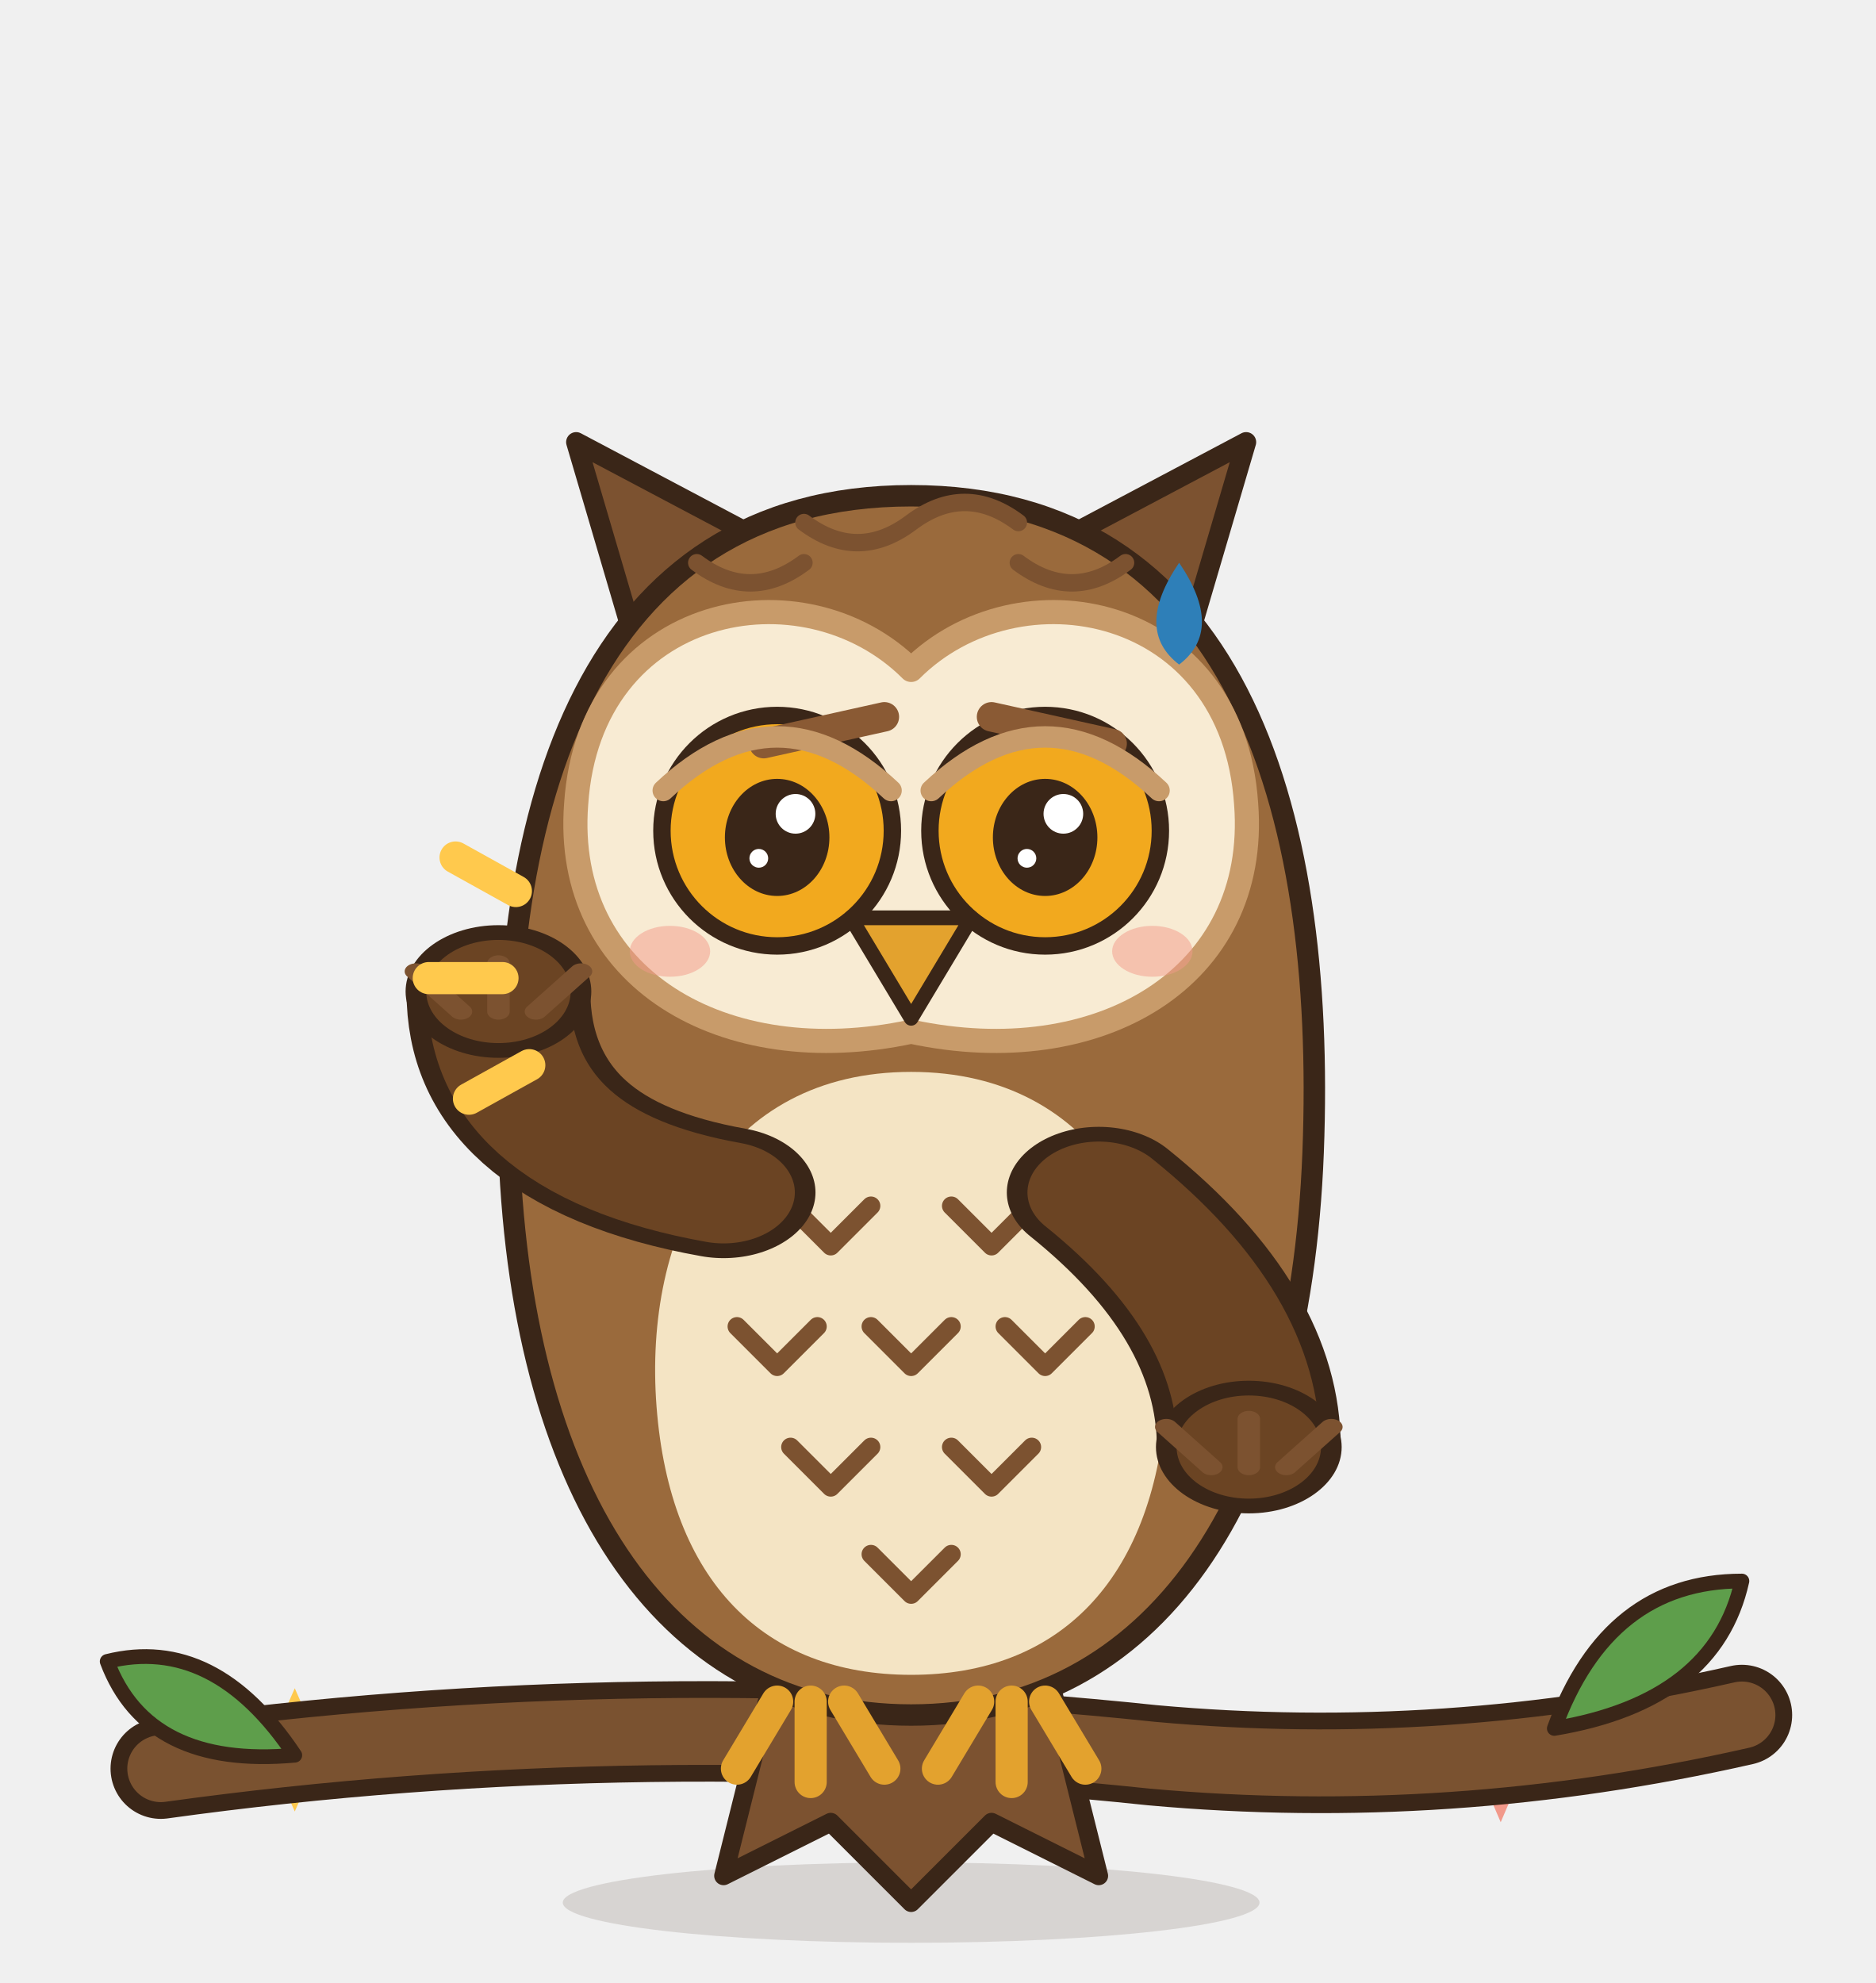
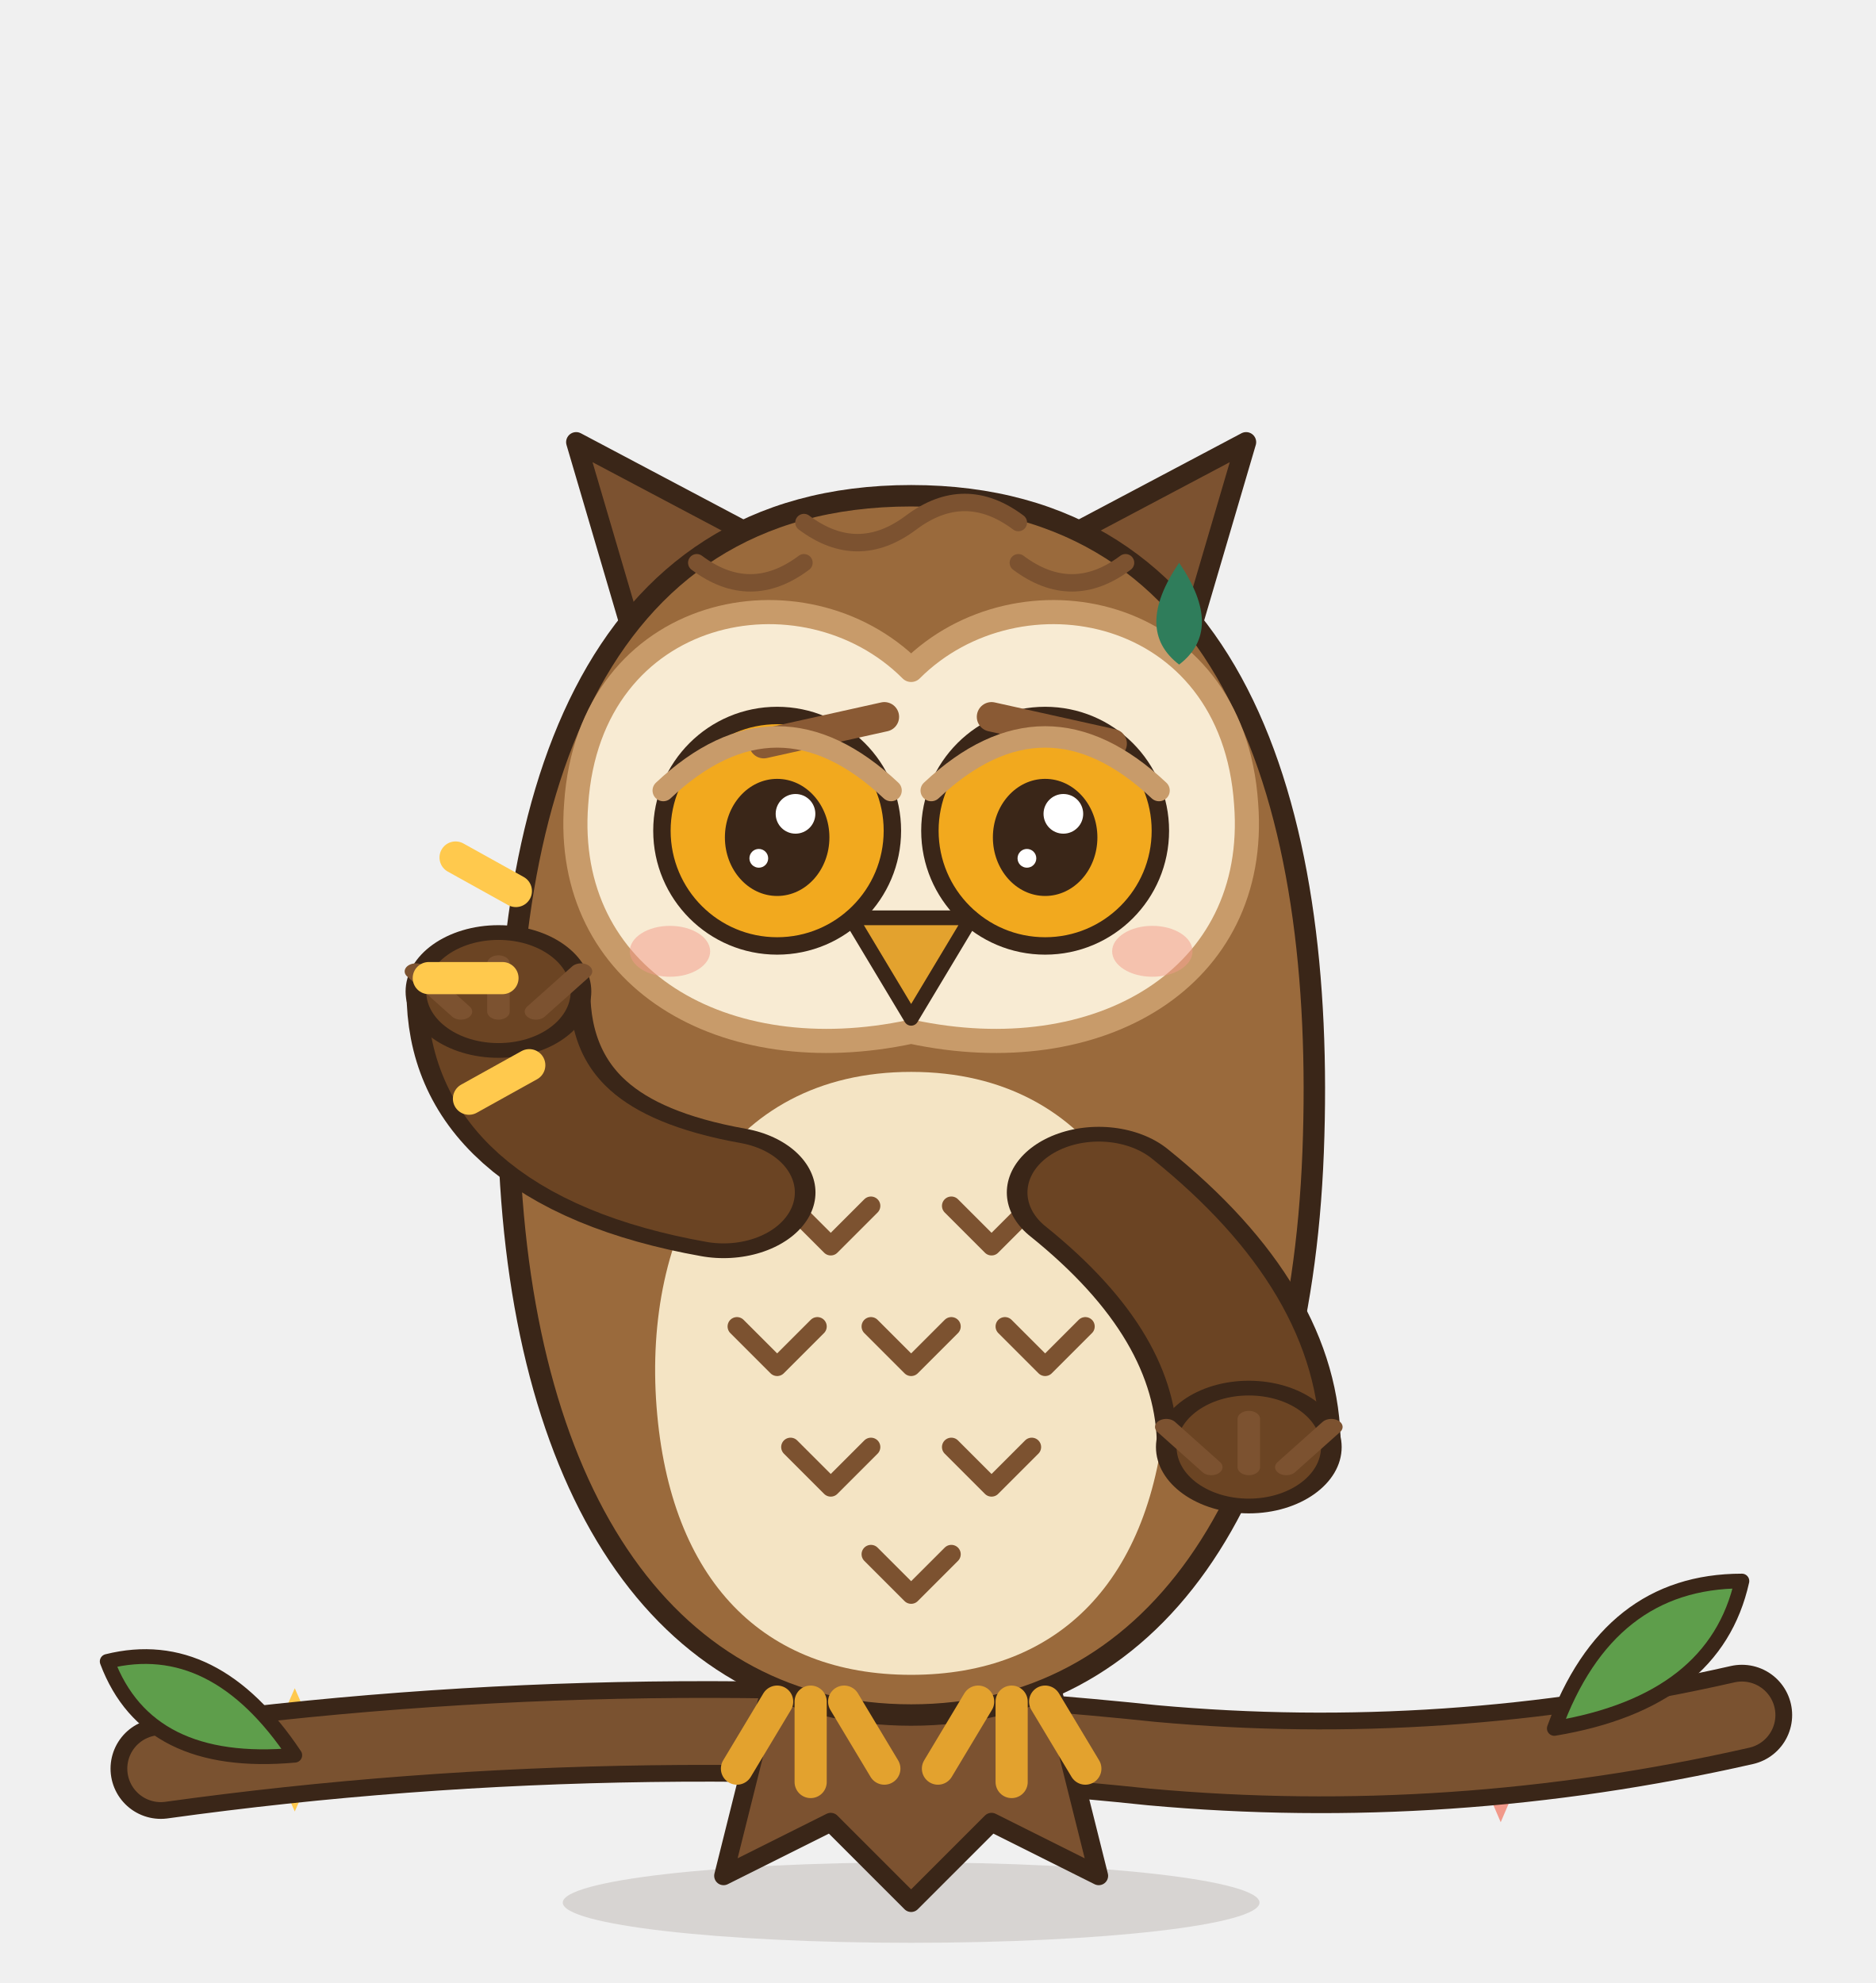
<svg xmlns="http://www.w3.org/2000/svg" viewBox="-8 -28 140 148" width="280" height="296" role="img" aria-labelledby="t">
  <style>.rd-wingL{transform-box:fill-box;transform-origin:100% 70%;animation:rd-flapL .38s ease-in-out infinite alternate}
.rd-wingR{transform-box:fill-box;transform-origin:0% 70%;animation:rd-flapR .38s ease-in-out infinite alternate}
.rd-star{transform-box:fill-box;transform-origin:center;animation:rd-star 2.2s ease-in-out infinite}
.rd-dust{transform-box:fill-box;transform-origin:center;animation:rd-dust 3s ease-in infinite}.rd-dust.b{animation-delay:1s}.rd-dust.c{animation-delay:2s}
.rd-shine{animation:rd-shine 3s ease-in-out infinite}
.rd-all{transform-box:fill-box;transform-origin:50% 100%;animation:rd-float 2.4s ease-in-out infinite}
.rd-look{animation:rd-look 5s ease-in-out infinite}
.rd-swing{transform-box:fill-box;transform-origin:100% 0%;animation:rd-swing 1.6s ease-in-out infinite alternate}
.rd-tip{transform-box:fill-box;transform-origin:center;animation:rd-tip 1.2s ease-in-out infinite alternate}
.rd-cheek{animation:rd-cheek 2.4s ease-in-out infinite}
.rd-dust,.rd-look,.rd-eyes,.rd-mouth-t,.rd-wave,.rd-bulb,.rd-ping,.rd-spark,.rd-dot,.rd-drop,.rd-sym,.rd-armL,.rd-armR,.rd-q{transform-box:fill-box;transform-origin:center}
.rd-eyes{animation:rd-blink 3.2s infinite}
.rd-ping{animation:rd-ping 2.4s ease-out infinite;transform-origin:50% 100%}
.rd-ping.b{animation-delay:.5s}
.rd-wave{transform-origin:0% 100%;animation:rd-wave .55s ease-in-out infinite alternate}
.rd-mouth-t{animation:rd-talk .24s ease-in-out infinite alternate}
.rd-snd{animation:rd-fade 1s ease-in-out infinite}.rd-snd.b{animation-delay:.3s}
.rd-bulb{animation:rd-pop 1.4s ease-in-out infinite alternate}
.rd-dot{animation:rd-fade 1.6s ease-in-out infinite}.rd-dot.b{animation-delay:.25s}.rd-dot.c{animation-delay:.5s}
.rd-spark{animation:rd-twinkle 1.1s ease-in-out infinite alternate}.rd-spark.b{animation-delay:.35s}.rd-spark.c{animation-delay:.7s}
.rd-jump{animation:rd-jump .5s cubic-bezier(.3,0,.5,1) infinite alternate}
.rd-drop{animation:rd-drop 1.8s ease-in infinite}
.rd-sym{animation:rd-bob 1.8s ease-in-out infinite alternate}.rd-sym.b{animation-delay:.4s}.rd-sym.c{animation-delay:.8s}
.rd-q{animation:rd-tilt 1.6s ease-in-out infinite alternate}
.rd-point{transform-box:fill-box;transform-origin:0% 100%;animation:rd-point .8s ease-in-out infinite alternate}
.rd-fist{transform-box:fill-box;transform-origin:100% 100%;animation:rd-fist .5s ease-in-out infinite alternate}
@keyframes rd-float{0%,100%{transform:translateY(0) rotate(0deg) scale(1,1)}25%{transform:translateY(-5px) rotate(-2.5deg) scale(.98,1.03)}50%{transform:translateY(-7px) rotate(0deg) scale(1,1)}75%{transform:translateY(-5px) rotate(2.5deg) scale(.98,1.03)}}
@keyframes rd-flapL{from{transform:rotate(8deg) scaleX(1)}to{transform:rotate(-14deg) scaleX(.72)}}
@keyframes rd-flapR{from{transform:rotate(-8deg) scaleX(1)}to{transform:rotate(14deg) scaleX(.72)}}
@keyframes rd-star{0%,100%{transform:rotate(0deg) scale(1)}50%{transform:rotate(72deg) scale(1.22)}}
@keyframes rd-dust{0%{transform:translateY(8px) scale(.3);opacity:0}20%{opacity:1}100%{transform:translateY(-26px) scale(1) rotate(90deg);opacity:0}}
@keyframes rd-shine{0%,100%{opacity:.35}50%{opacity:.75}}
@keyframes rd-look{0%,30%,100%{transform:translateX(0)}38%,55%{transform:translateX(-2.5px)}63%,80%{transform:translateX(2.5px)}}
@keyframes rd-swing{from{transform:rotate(-12deg)}to{transform:rotate(10deg)}}
@keyframes rd-tip{from{transform:scale(.85)}to{transform:scale(1.25)}}
@keyframes rd-cheek{0%,100%{opacity:.35}50%{opacity:.75}}
@keyframes rd-blink{0%,93%,100%{transform:scaleY(1)}96.5%{transform:scaleY(.08)}}
@keyframes rd-ping{0%{opacity:.9;transform:scale(.5)}100%{opacity:0;transform:scale(1.25)}}
@keyframes rd-wave{from{transform:rotate(-18deg)}to{transform:rotate(24deg)}}
@keyframes rd-talk{from{transform:scaleY(.3)}to{transform:scaleY(1.4)}}
@keyframes rd-fade{0%,100%{opacity:.15}50%{opacity:1}}
@keyframes rd-pop{from{transform:scale(.8) rotate(-6deg)}to{transform:scale(1.2) rotate(6deg)}}
@keyframes rd-twinkle{from{transform:scale(.4) rotate(0deg);opacity:.3}to{transform:scale(1.1) rotate(25deg);opacity:1}}
@keyframes rd-jump{from{transform:translateY(0) scale(1.04,.96)}to{transform:translateY(-12px) scale(.97,1.04)}}
@keyframes rd-drop{0%{transform:translateY(-3px);opacity:0}25%{opacity:1}100%{transform:translateY(9px);opacity:0}}
@keyframes rd-bob{from{transform:translateY(4px) rotate(-8deg)}to{transform:translateY(-5px) rotate(8deg)}}
@keyframes rd-tilt{from{transform:rotate(-14deg) translateY(2px)}to{transform:rotate(14deg) translateY(-3px)}}
@keyframes rd-point{from{transform:rotate(4deg)}to{transform:rotate(-16deg)}}
@keyframes rd-fist{from{transform:rotate(-6deg)}to{transform:rotate(16deg)}}
@media (prefers-reduced-motion:reduce){.rd-all,.rd-all *{animation:none!important}}</style>
  <ellipse cx="60" cy="114" rx="26" ry="3" fill="#3A2618" opacity=".14" />
  <path class="rd-dust" d="M14 98 l1.4 3.2 l3.2 1.4 l-3.2 1.4 l-1.4 3.2 l-1.4 -3.2 l-3.2 -1.4 l3.2 -1.4 z" fill="#FFC94D" />
  <path class="rd-dust b" d="M104 100 l1.2 2.8 l2.8 1.2 l-2.8 1.2 l-1.2 2.8 l-1.2 -2.8 l-2.8 -1.2 l2.8 -1.2 z" fill="#F2998A" />
-   <circle class="rd-dust c" cx="92" cy="104" r="1.9" fill="#2E7FB8" />
+   <circle class="rd-dust c" cx="92" cy="104" r="1.9" fill="#2F7D5B" />
  <g class="rd-all">
    <g>
      <path d="M4 104 Q40 99 78 103 Q100 105 122 100" fill="none" stroke="#3A2618" stroke-width="7.5" stroke-linecap="round" />
      <path d="M4 104 Q40 99 78 103 Q100 105 122 100" fill="none" stroke="#7A5230" stroke-width="5" stroke-linecap="round" />
      <g class="rd-swing">
        <path d="M108 101 Q112 90 122 90 Q120 99 108 101 Z" fill="#5E9E4B" stroke="#3A2618" stroke-width="1.1" stroke-linejoin="round" />
      </g>
      <path d="M14 103 Q8 94 0 96 Q3 104 14 103 Z" fill="#5E9E4B" stroke="#3A2618" stroke-width="1.1" stroke-linejoin="round" />
      <path d="M50 96 L46 112 L54 108 L60 114 L66 108 L74 112 L70 96 Z" fill="#7C5230" stroke="#3A2618" stroke-width="1.4" stroke-linejoin="round" />
      <path d="M40 22 L35 5 L52 14 Z M80 22 L85 5 L68 14 Z" fill="#7C5230" stroke="#3A2618" stroke-width="1.5" stroke-linejoin="round" />
      <path d="M60 9 C84 9 91 32 90 58 C89 84 78 100 60 100 C42 100 31 84 30 58 C29 32 36 9 60 9 Z" fill="#9A6A3C" stroke="#3A2618" stroke-width="1.6" />
      <path d="M44 14 q4 3 8 0 M68 14 q4 3 8 0 M52 11 q4 3 8 0 q4 -3 8 0" fill="none" stroke="#7C5230" stroke-width="1.3" stroke-linecap="round" />
      <path d="M60 52 C74 52 80 64 79 77 C78 90 71 97 60 97 C49 97 42 90 41 77 C40 64 46 52 60 52 Z" fill="#F4E4C4" />
      <path d="M51 62 l3 3 l3 -3 M63 62 l3 3 l3 -3 M47 71 l3 3 l3 -3 M57 71 l3 3 l3 -3 M67 71 l3 3 l3 -3 M51 80 l3 3 l3 -3 M63 80 l3 3 l3 -3 M57 88 l3 3 l3 -3" fill="none" stroke="#7C5230" stroke-width="1.4" stroke-linecap="round" stroke-linejoin="round" />
      <path d="M50 99 l-3 5 M52.5 99 v6 M55 99 l3 5 M65 99 l-3 5 M67.5 99 v6 M70 99 l3 5" stroke="#E3A22E" stroke-width="2.4" stroke-linecap="round" />
      <path d="M60 22 C52 14 36 17 35 32 C34 45 46 52 60 49 C74 52 86 45 85 32 C84 17 68 14 60 22 Z" fill="#F8EBD3" stroke="#C89B6A" stroke-width="1.8" stroke-linejoin="round" />
      <g class="rd-cheek">
        <ellipse cx="42" cy="43" rx="3" ry="1.9" fill="#F2998A" opacity=".5" />
        <ellipse cx="78" cy="43" rx="3" ry="1.9" fill="#F2998A" opacity=".5" />
      </g>
      <circle cx="50" cy="34" r="8.6" fill="#F2A91E" stroke="#3A2618" stroke-width="1.3" />
      <circle cx="70" cy="34" r="8.6" fill="#F2A91E" stroke="#3A2618" stroke-width="1.3" />
      <g class="rd-look">
        <g class="rd-eyes">
          <g transform="translate(-2 0)">
            <ellipse cx="52" cy="34.5" rx="3.9" ry="4.37" fill="#3A2618" />
            <circle cx="53.37" cy="32.74" r="1.48" fill="#FFFFFF" />
            <circle cx="50.63" cy="36.06" r="0.7" fill="#FFFFFF" />
          </g>
          <g transform="translate(2 0)">
            <ellipse cx="68" cy="34.5" rx="3.9" ry="4.37" fill="#3A2618" />
            <circle cx="69.36" cy="32.74" r="1.48" fill="#FFFFFF" />
            <circle cx="66.64" cy="36.06" r="0.7" fill="#FFFFFF" />
            <path d="M47 27.5 L56 25.5" fill="none" stroke="#8A5A34" stroke-width="2.2" stroke-linecap="round" />
            <path d="M73 27.5 L64 25.5" fill="none" stroke="#8A5A34" stroke-width="2.2" stroke-linecap="round" />
          </g>
        </g>
      </g>
      <path d="M41.5 31 Q50 23 58.5 31 M61.5 31 Q70 23 78.5 31" fill="none" stroke="#C89B6A" stroke-width="1.6" stroke-linecap="round" />
      <path d="M55.5 40.5 L64.5 40.5 L60 48 Z" fill="#E3A22E" stroke="#3A2618" stroke-width="1.1" stroke-linejoin="round" />
      <g transform="translate(60 0) scale(1.4 1) translate(-60 0)">
        <g class="rd-fist">
          <g>
            <path d="M50 61 Q38 58 38 46" fill="none" stroke="#3A2618" stroke-width="9.8" stroke-linecap="round" />
            <path d="M50 61 Q38 58 38 46" fill="none" stroke="#6B4423" stroke-width="7.6" stroke-linecap="round" />
            <circle cx="38" cy="46" r="4.4" fill="#6B4423" stroke="#3A2618" stroke-width="1.1" />
            <path d="M36.0 47.5 l-2.4 -3 M38 47.5 l0 -3.6 M40.0 47.5 l2.4 -3" stroke="#7C5230" stroke-width="1.2" stroke-linecap="round" />
          </g>
        </g>
        <g class="rd-swing">
          <path d="M70 61 Q78 70 78 80" fill="none" stroke="#3A2618" stroke-width="9.8" stroke-linecap="round" />
          <path d="M70 61 Q78 70 78 80" fill="none" stroke="#6B4423" stroke-width="7.6" stroke-linecap="round" />
          <circle cx="78" cy="80" r="4.4" fill="#6B4423" stroke="#3A2618" stroke-width="1.1" />
          <path d="M76.0 81.5 l-2.4 -3 M78 81.5 l0 -3.6 M80.0 81.5 l2.4 -3" stroke="#7C5230" stroke-width="1.2" stroke-linecap="round" />
        </g>
      </g>
-       <path class="rd-drop" d="M80 14 q3.4 5 0 7.6 q-3.4 -2.6 0 -7.6 z" fill="#2E7FB8" />
+       <path class="rd-drop" d="M80 14 q3.4 5 0 7.6 q-3.4 -2.6 0 -7.6 z" fill="#2F7D5B" />
      <path d="M26 36 l4.5 2.5 M24 45 h5.5 M27 54 l4.5 -2.5" stroke="#FFC94D" stroke-width="2.4" stroke-linecap="round" />
    </g>
  </g>
</svg>
